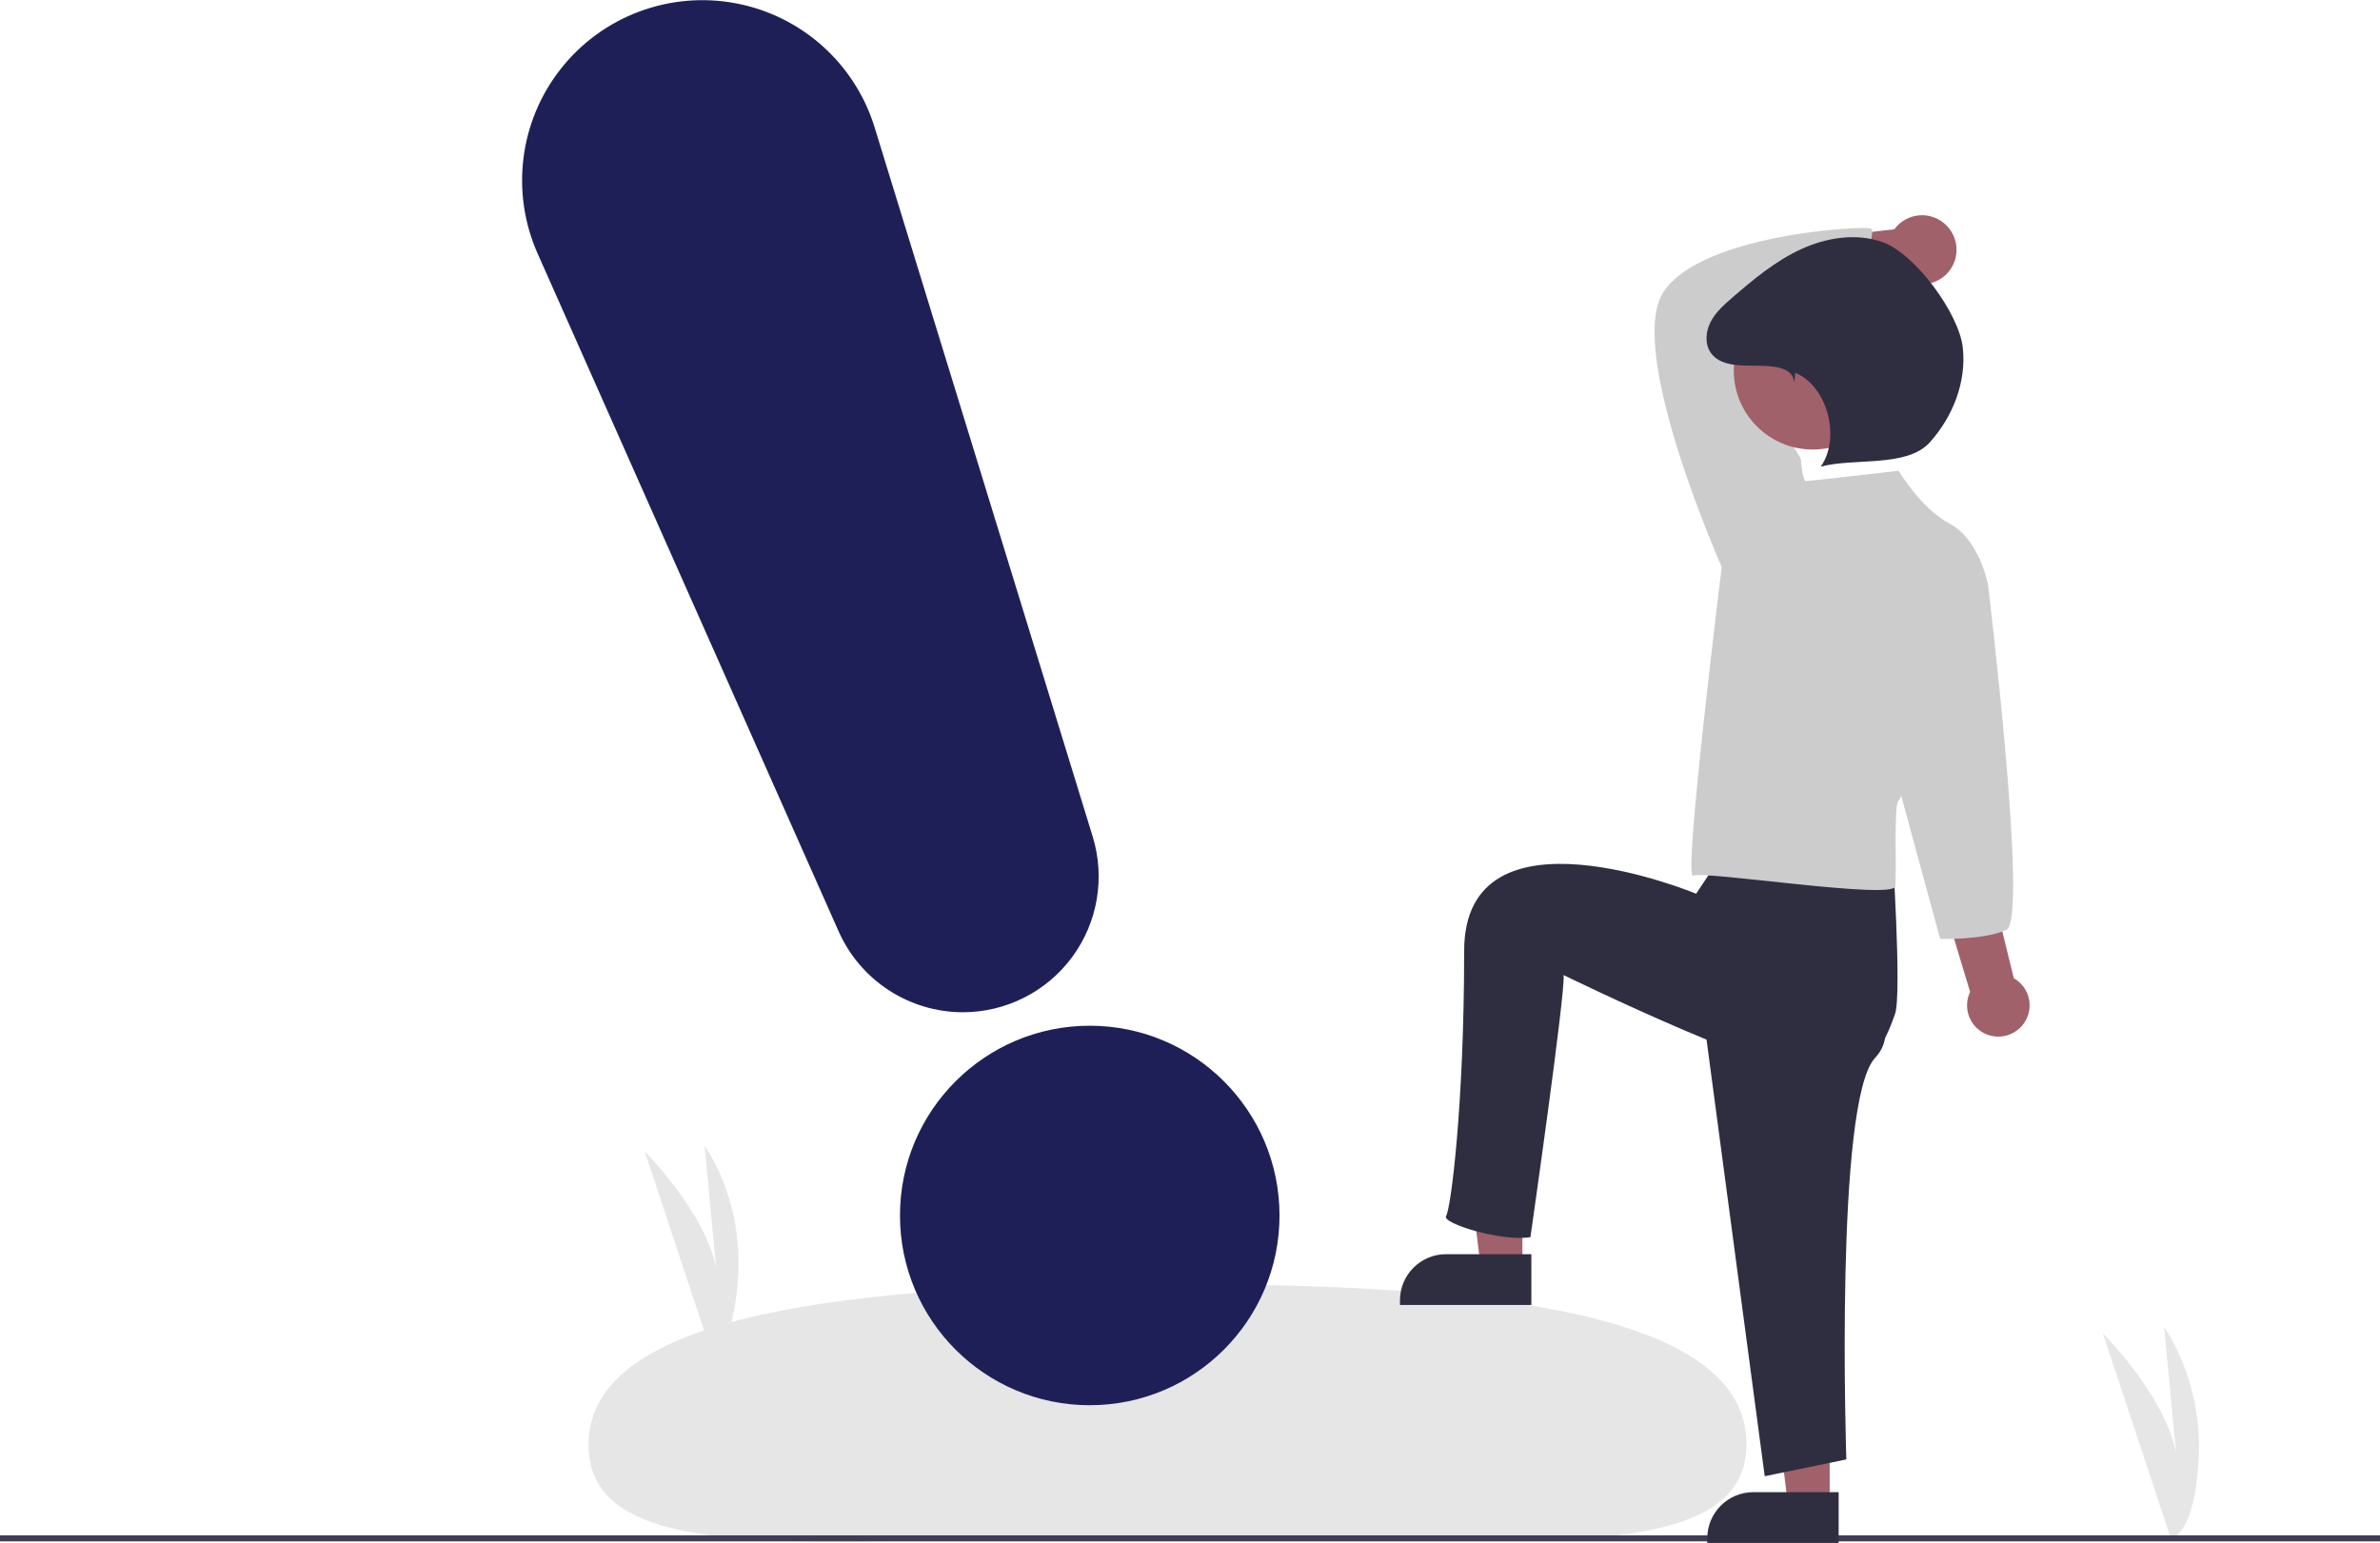
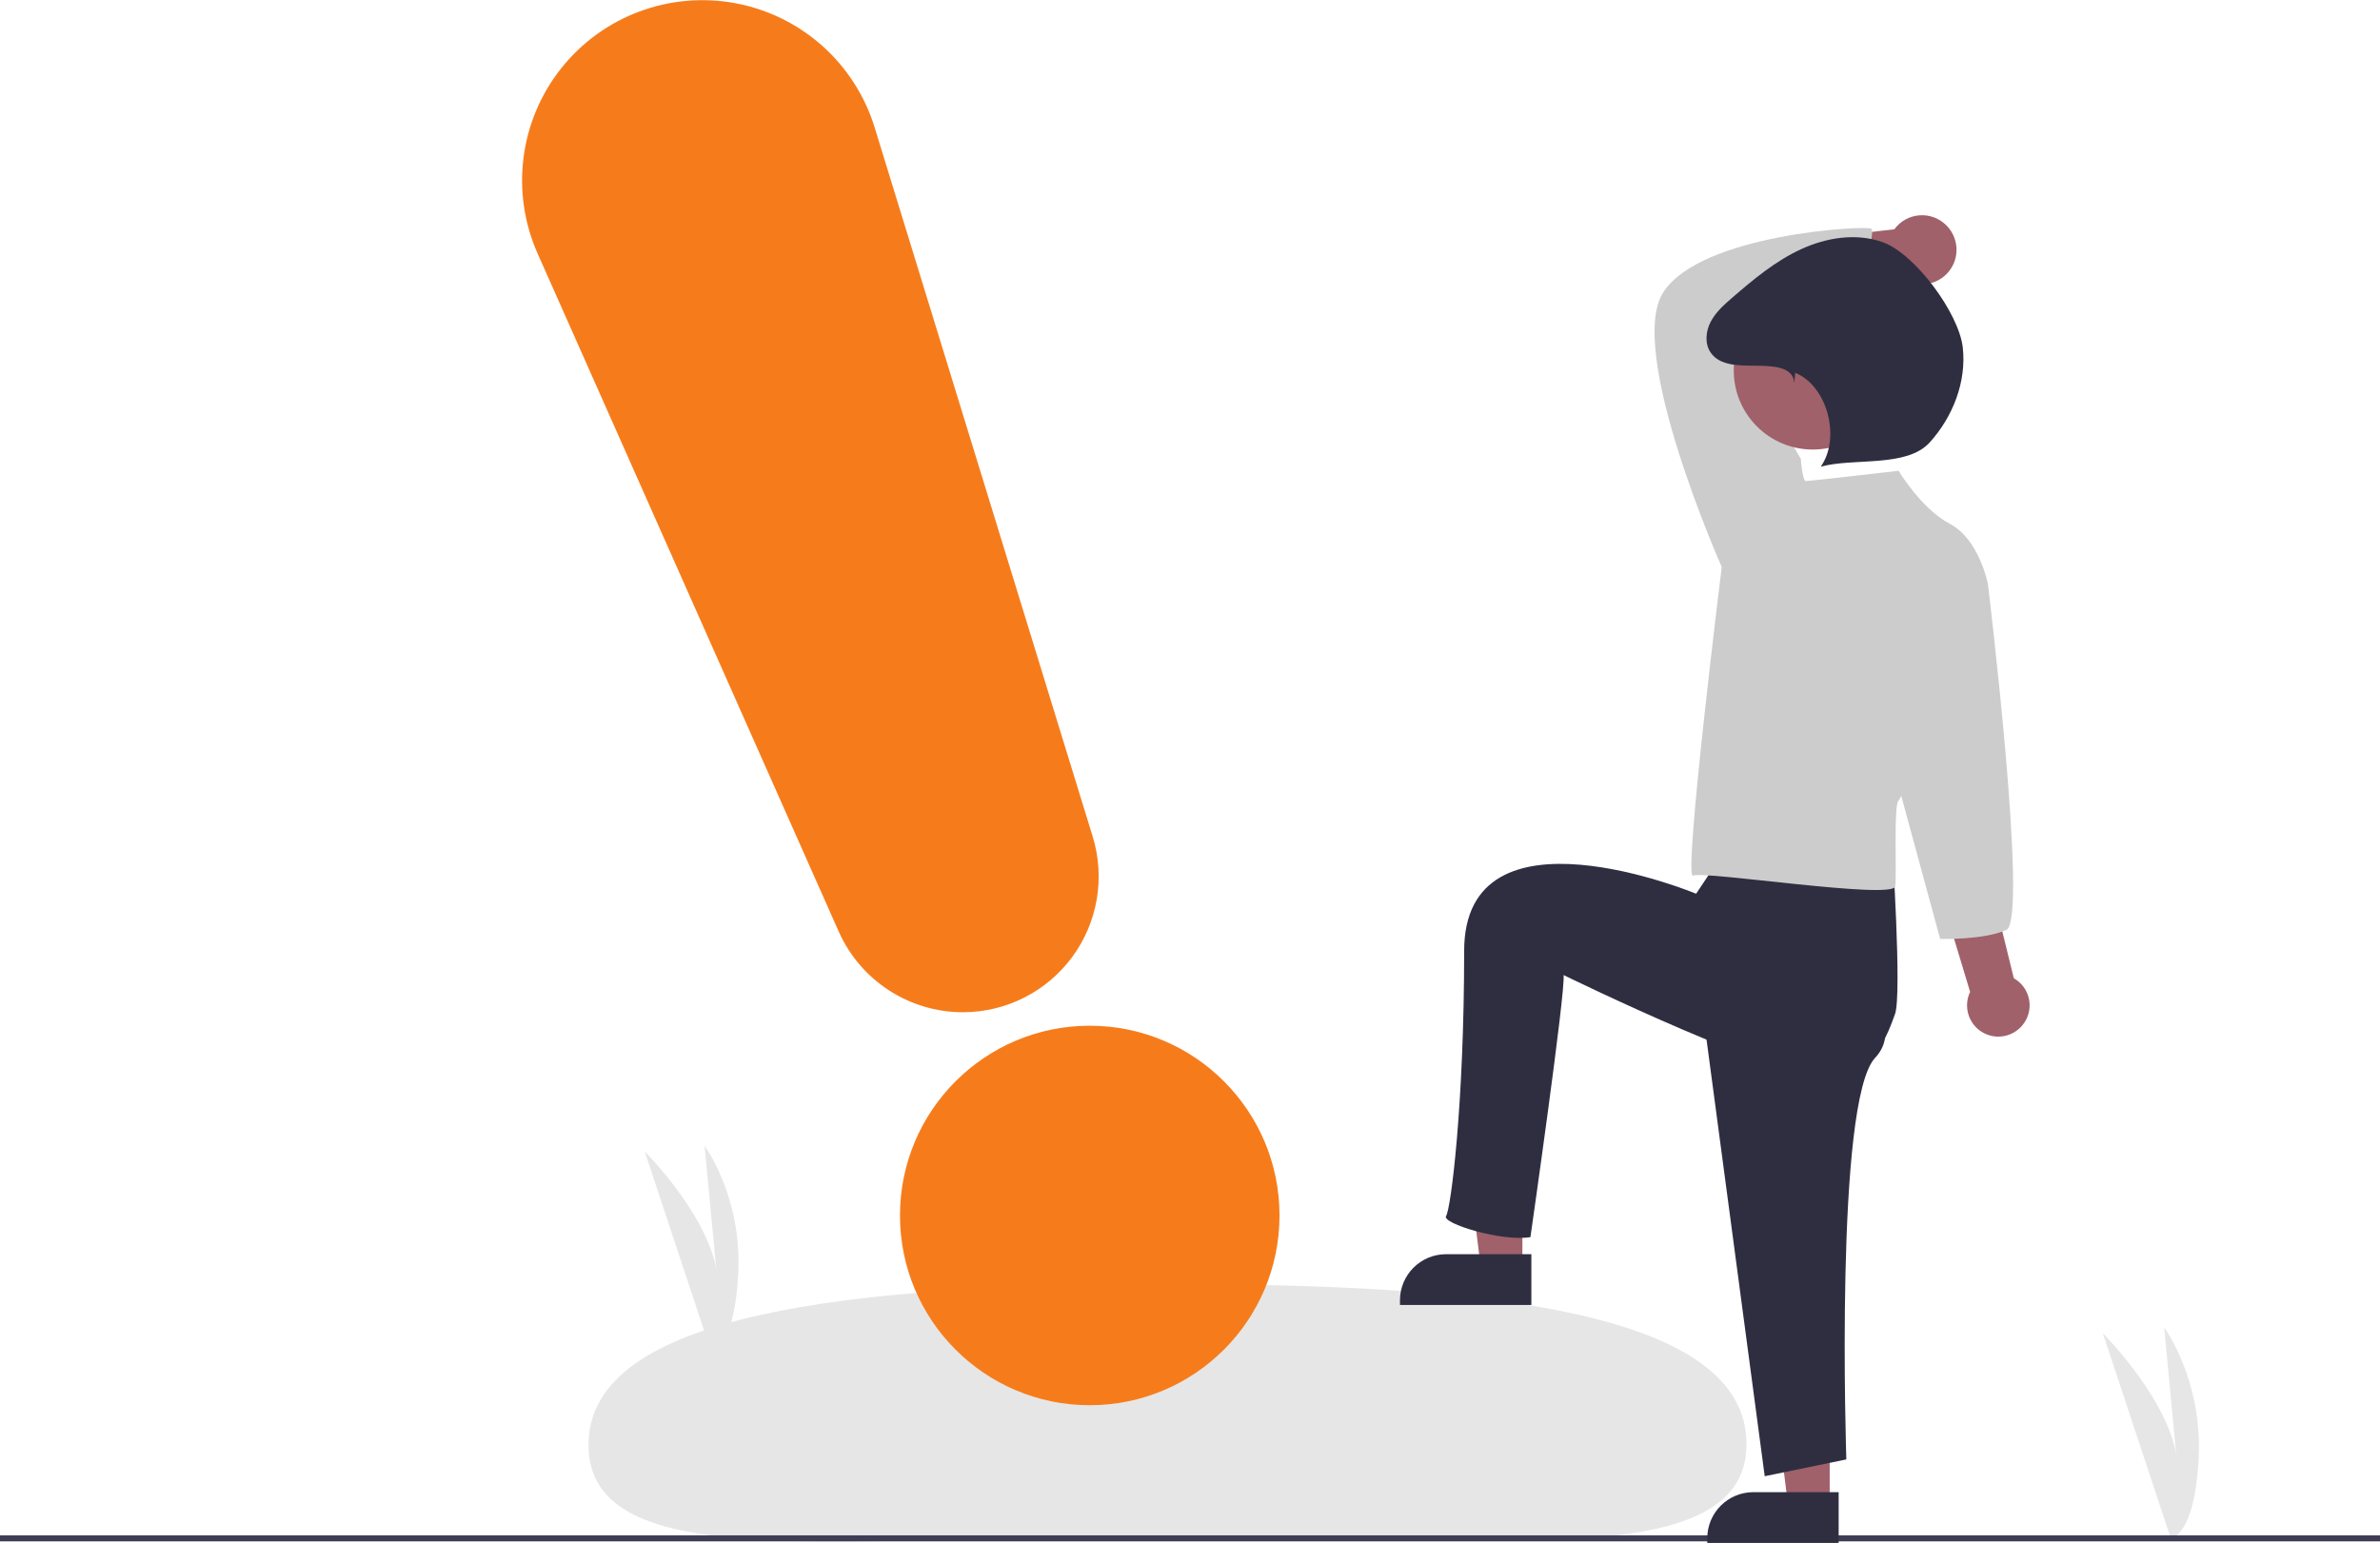
<svg xmlns="http://www.w3.org/2000/svg" id="ad6b5295-7ebf-4dc3-a7a8-a4a4b8d35fca" data-name="Layer 1" width="790" height="512.208" viewBox="0 0 790 512.208">
  <path d="M925.563,704.589,903,636.498s24.818,24.818,24.818,45.182l-4.455-47.091s12.727,17.182,11.455,43.273S925.563,704.589,925.563,704.589Z" transform="translate(-205 -193.896)" fill="#e6e6e6" />
  <path d="M441.021,642.589,419,576.135s24.222,24.222,24.222,44.096l-4.347-45.959s12.421,16.769,11.179,42.232S441.021,642.589,441.021,642.589Z" transform="translate(-205 -193.896)" fill="#e6e6e6" />
  <path d="M784.726,673.255c.038,43.715-86.665,30.268-192.809,30.36s-191.536,13.687-191.573-30.028,86.633-53.297,192.777-53.389S784.688,629.54,784.726,673.255Z" transform="translate(-205 -193.896)" fill="#e6e6e6" />
  <rect y="509.693" width="790" height="2" fill="#3f3d56" />
  <polygon points="505.336 420.322 491.459 420.322 484.855 366.797 505.336 366.797 505.336 420.322" fill="#a0616a" />
  <path d="M480.006,416.357H508.31a0,0,0,0,1,0,0V433.208a0,0,0,0,1,0,0H464.697a0,0,0,0,1,0,0v-1.541A15.309,15.309,0,0,1,480.006,416.357Z" fill="#2f2e41" />
  <polygon points="607.336 499.322 593.459 499.322 586.855 445.797 607.336 445.797 607.336 499.322" fill="#a0616a" />
  <path d="M582.006,495.357H610.31a0,0,0,0,1,0,0V512.208a0,0,0,0,1,0,0H566.697a0,0,0,0,1,0,0v-1.541A15.309,15.309,0,0,1,582.006,495.357Z" fill="#2f2e41" />
  <path d="M876.345,534.205A10.316,10.316,0,0,0,873.449,518.654l-32.23-131.293L820.611,396.228l38.335,126.949a10.372,10.372,0,0,0,17.398,11.028Z" transform="translate(-205 -193.896)" fill="#a0616a" />
  <path d="M851.208,268.86a11.382,11.382,0,0,0-17.415,1.152l-49.885,5.727,7.589,19.241,45.368-8.491a11.444,11.444,0,0,0,14.344-17.63Z" transform="translate(-205 -193.896)" fill="#a0616a" />
  <path d="M769,520.589l21.768,163.374,27.093-5.578s-3.984-118.982,9.562-133.325S810,505.589,810,505.589Z" transform="translate(-205 -193.896)" fill="#2f2e41" />
  <path d="M778,475.589l-10,15s-77-31.999-77,19-4.406,85.609-6,88,18.438,8.594,28,7c0,0,11.797-82.219,11-87,0,0,75.534,37.033,89.877,33.846S831.609,536.964,834,530.589s-1-57-1-57l-47.81-14.59Z" transform="translate(-205 -193.896)" fill="#2f2e41" />
  <path d="M779.349,385.529l-2.85-3.42s-31.924-71.828-19.382-91.21,67.268-22.233,68.978-21.092-4.085,15.943-.094,22.784c0,0-42.394,9.191-45.244,10.331s21.966,43.274,21.966,43.274l-2.85,25.653Z" transform="translate(-205 -193.896)" fill="#ccc" />
  <path d="M835.215,350.185S805.572,353.605,804.432,353.605s-1.71-7.411-1.71-7.411l-26.223,35.914S763.58,486.299,767,484.589s66.505,8.112,67.075,3.551-.57-27.363,1.14-28.503,29.643-71.828,29.643-71.828-2.85-14.822-12.541-19.952S835.215,350.185,835.215,350.185Z" transform="translate(-205 -193.896)" fill="#ccc" />
  <path d="M855.738,378.118l9.121,9.691S878.411,499.169,871,502.589s-22,3-22,3l-14.355-52.793Z" transform="translate(-205 -193.896)" fill="#ccc" />
  <circle cx="601.73" cy="122.998" r="26.239" fill="#a0616a" />
  <path d="M800.573,320.988c-.354-5.444-7.223-5.631-12.679-5.683s-11.978.143-15.065-4.355c-2.04-2.973-1.65-7.1.035-10.288s4.458-5.639,7.185-7.997c7.041-6.089,14.298-12.129,22.752-16.027s18.36-5.472,27.128-2.344c10.77,3.843,25.329,23.626,26.587,34.992s-3.285,22.953-10.942,31.446-25.182,5.066-36.211,8.088c6.705-9.49,2.285-26.733-8.456-31.164Z" transform="translate(-205 -193.896)" fill="#2f2e41" />
-   <circle cx="361.722" cy="403.505" r="62.989" fill="#1f1f58" />
-   <path d="M524.656,529.936a45.159,45.159,0,0,1-41.255-26.786L383.449,278.058a59.83,59.83,0,1,1,111.87-41.864l72.377,235.412a45.08,45.08,0,0,1-43.04,58.33Z" transform="translate(-205 -193.896)" fill="#1f1f58" />
+   <circle cx="361.722" cy="403.505" r="62.989" fill="#f67c1b" />
+   <path d="M524.656,529.936a45.159,45.159,0,0,1-41.255-26.786L383.449,278.058a59.83,59.83,0,1,1,111.87-41.864l72.377,235.412a45.08,45.08,0,0,1-43.04,58.33Z" transform="translate(-205 -193.896)" fill="#f67c1b" />
</svg>
